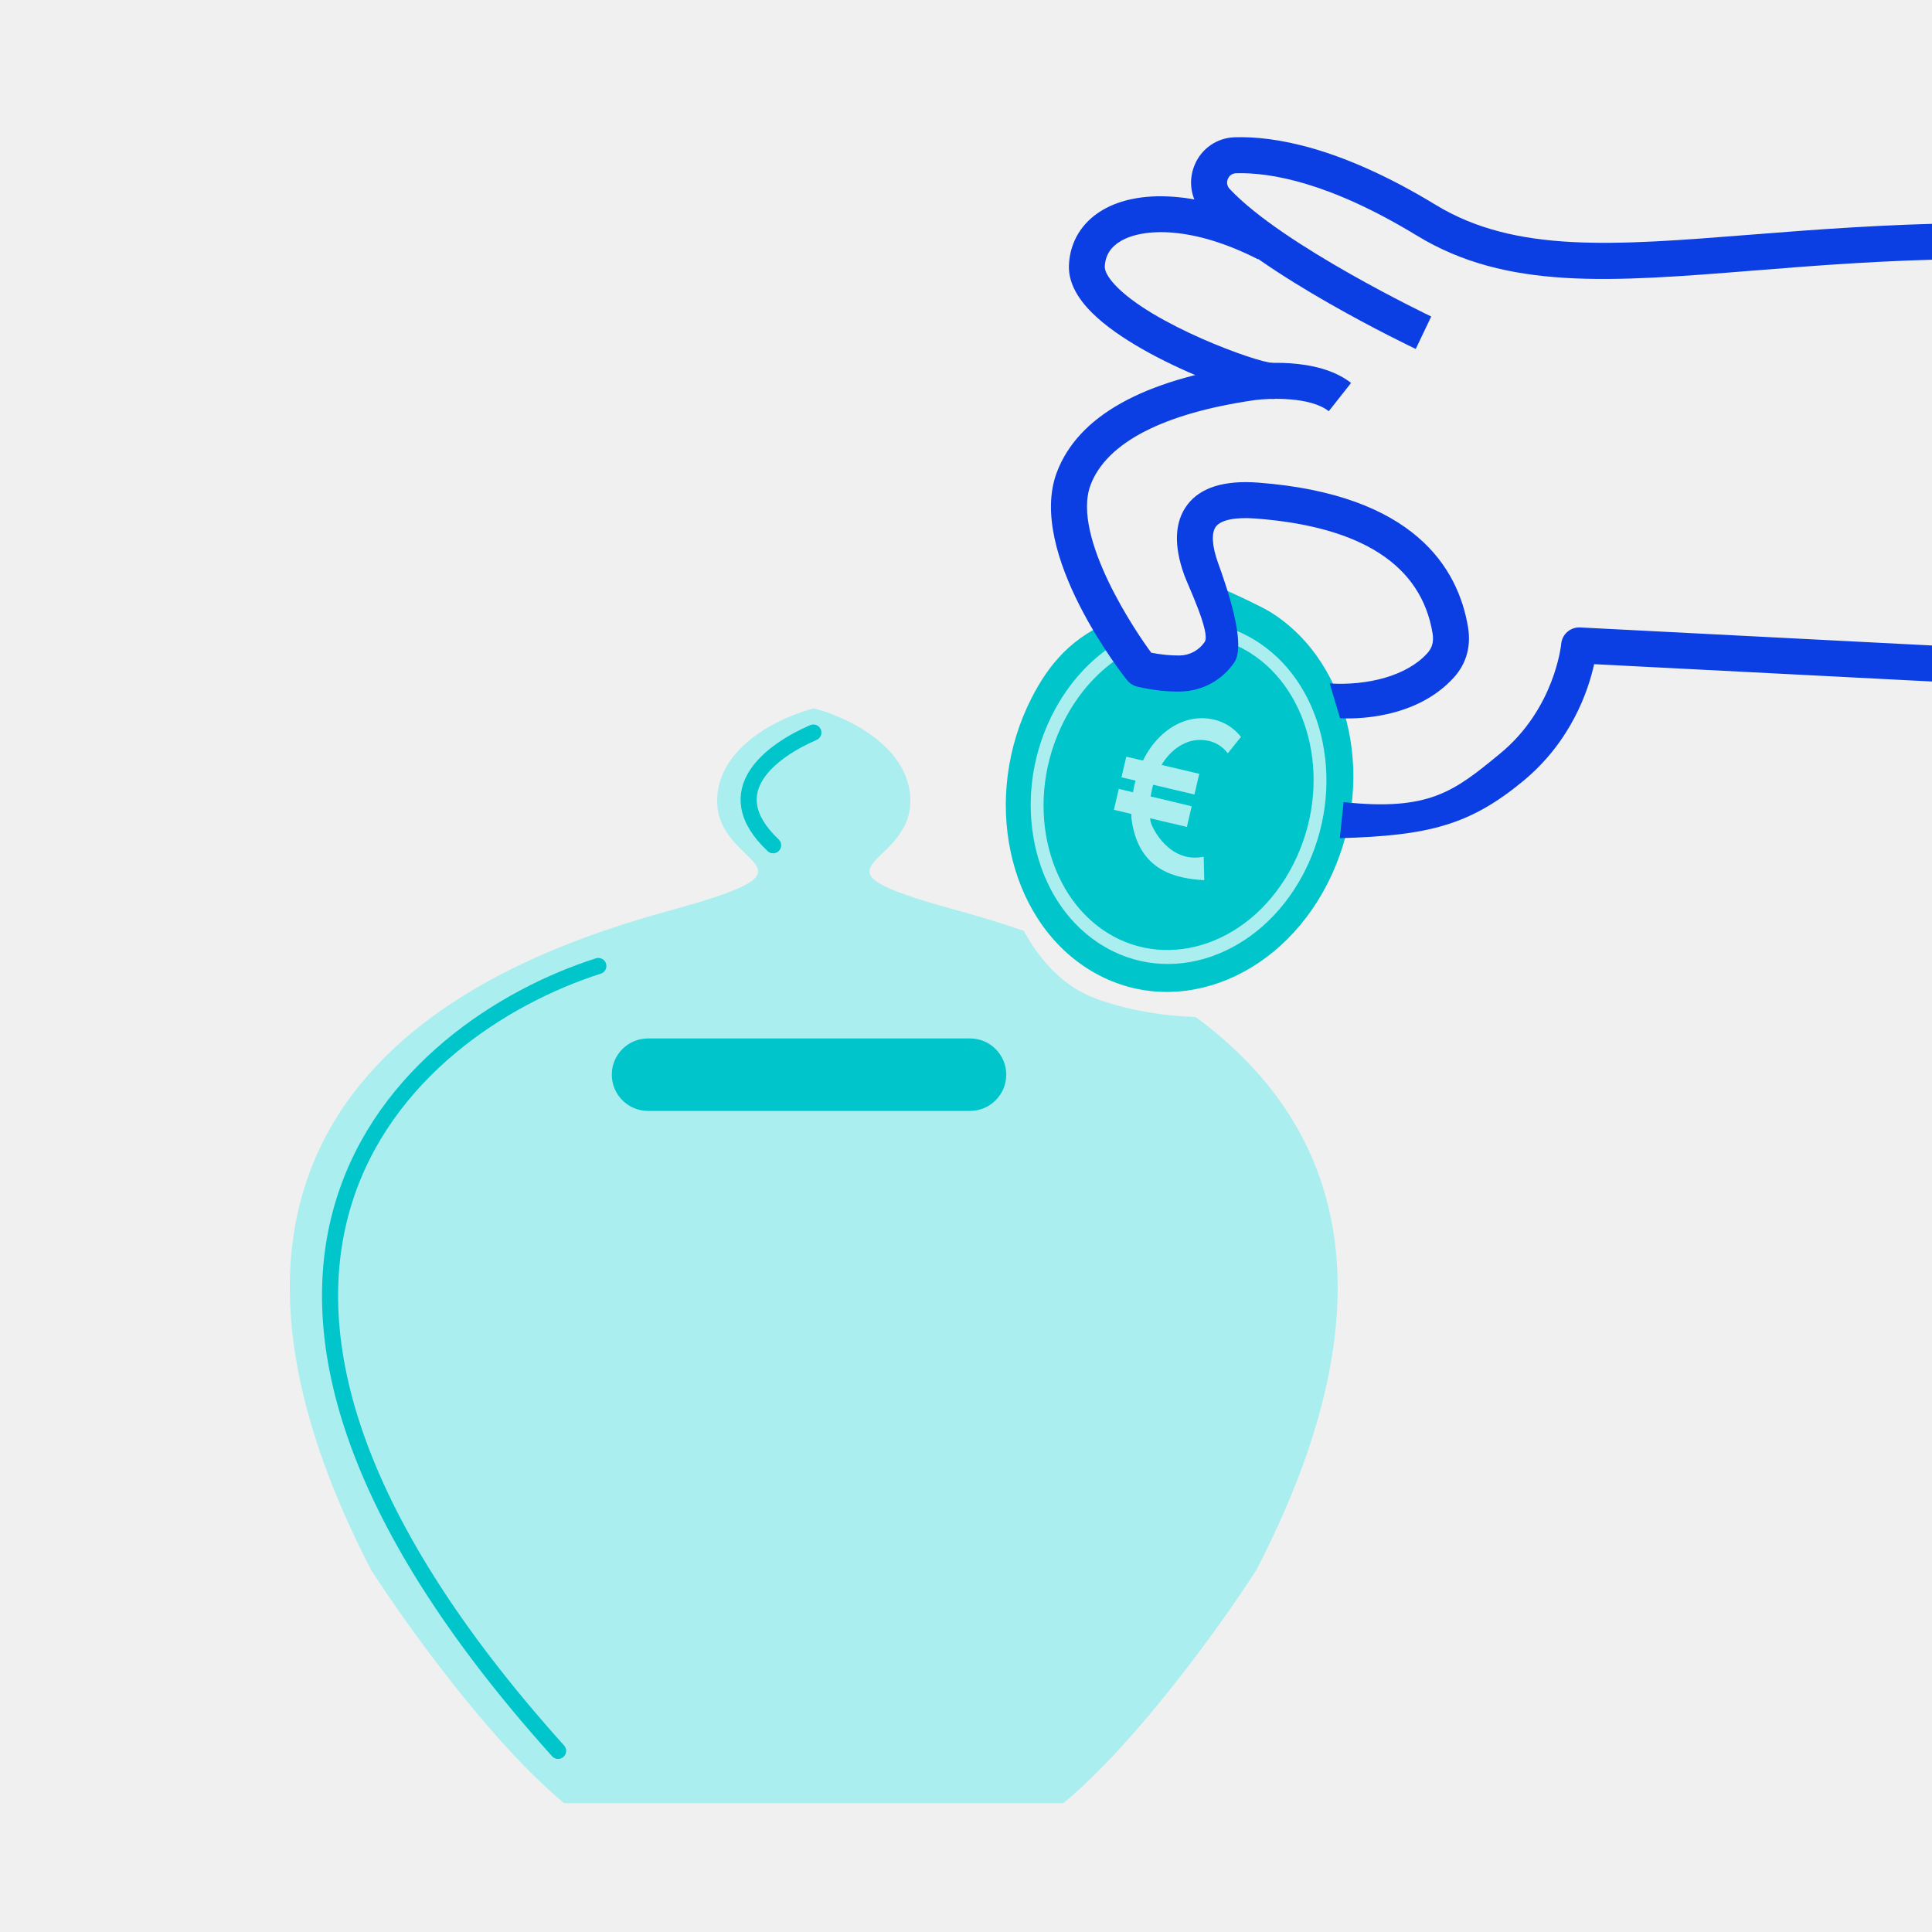
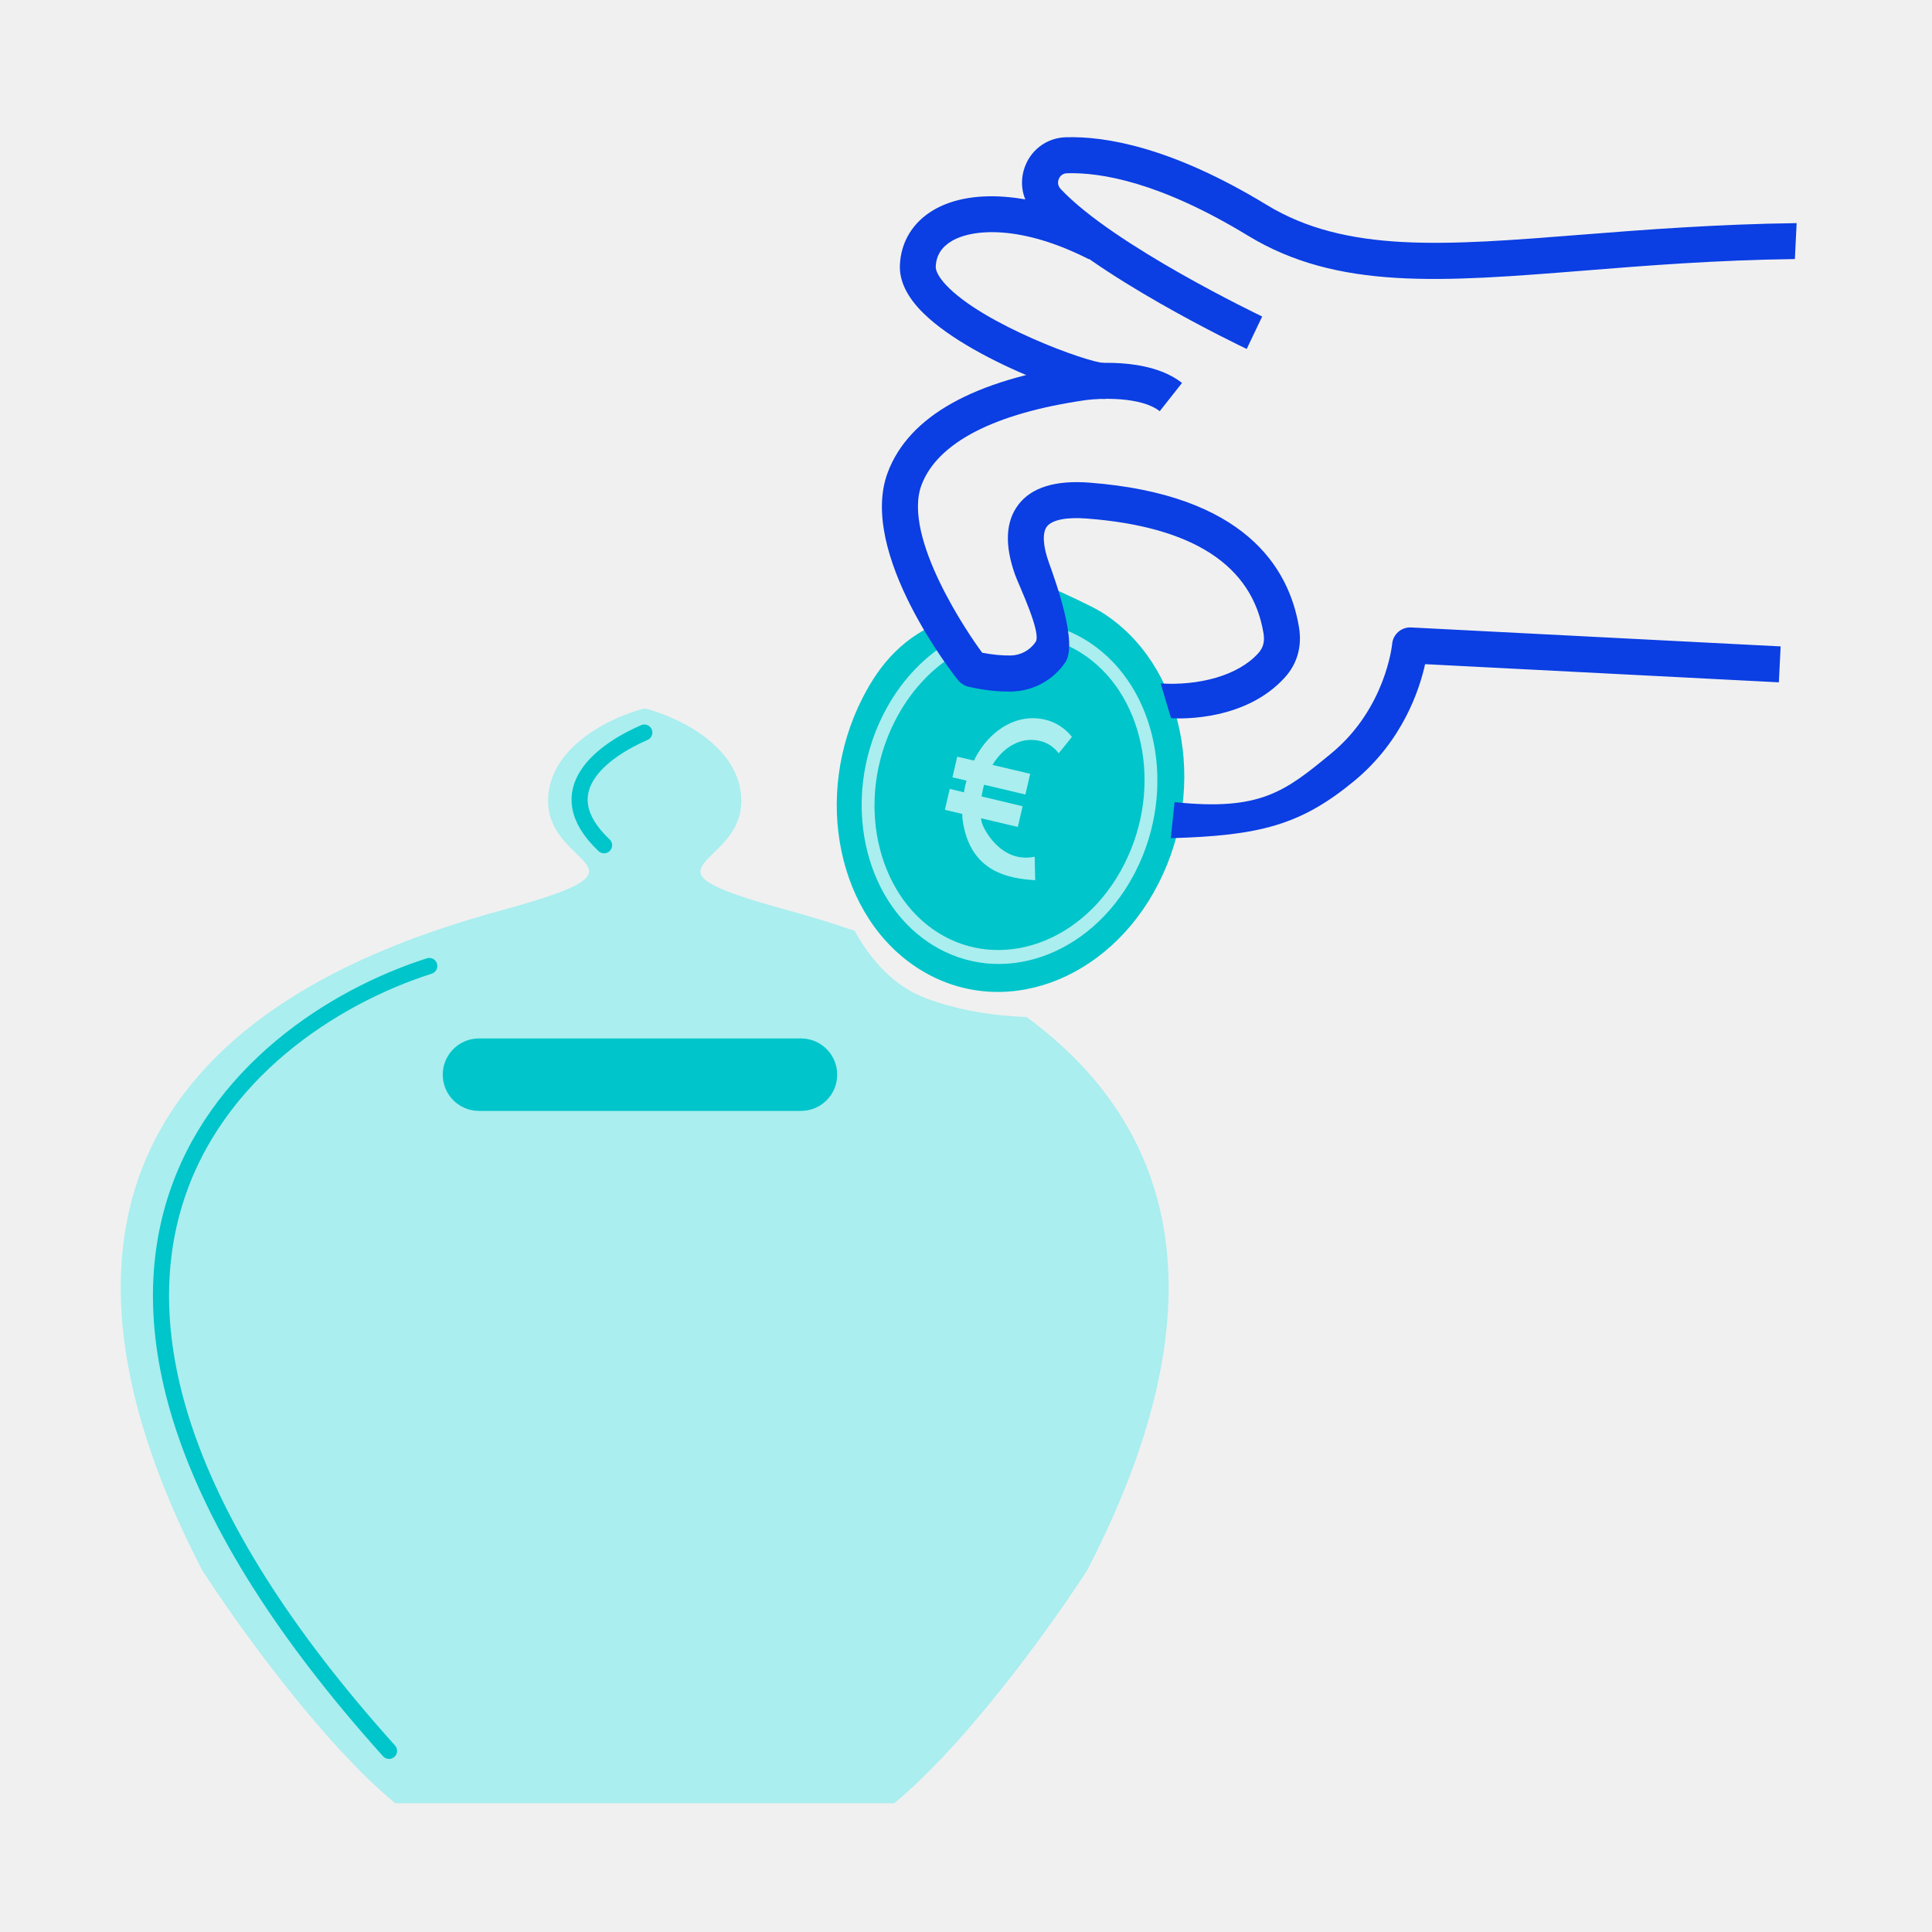
- <svg xmlns="http://www.w3.org/2000/svg" fill="none" viewBox="0 0 240 240">
-   <g clip-path="url(#a)">
-     <path fill="#00C5CA" d="M151.5 73c1.156.432 5.244 2.36 6.34 3.046 10.153 6.36 13.322 21.446 7.077 33.695-6.245 12.25-19.539 17.023-29.692 10.663-10.154-6.36-13.324-21.446-7.079-33.696 2.167-4.25 5.11-7.725 10.354-9.708l2 5.458 6 2.042 4-2.042L152 80z" />
-     <path fill="#AAEEEF" d="M150.607 77.474a15.6 15.6 0 0 1 5.423 2.132l.4.26c8.322 5.553 10.853 18.152 5.623 28.412l-.254.485c-5.413 10.064-16.507 13.917-25.012 8.59l-.402-.26c-8.189-5.466-10.77-17.754-5.865-27.922l.244-.49c1.968-3.861 4.759-6.85 7.932-8.806l.529 1.372.302.136c-2.917 1.797-5.505 4.558-7.353 8.181-4.997 9.802-2.316 21.491 5.368 26.305 7.685 4.813 18.101 1.328 23.099-8.474 4.997-9.802 2.318-21.492-5.367-26.305a14 14 0 0 0-4.071-1.734l.004-.02z" />
-     <path fill="#AAEEEF" d="m149.529 106.424.068 2.918c-3.108-.205-8.197-.871-9.043-7.68-.014-.18-.011-.37-.016-.552l-2.162-.512.605-2.6 1.765.425c.054-.314.114-.635.189-.957.039-.167.091-.328.134-.494l-1.753-.408.597-2.565 2.072.482c.135-.276.274-.543.426-.797q.98-1.653 2.33-2.75c.902-.733 1.869-1.232 2.908-1.506a6.56 6.56 0 0 1 3.183-.03 5.9 5.9 0 0 1 1.827.775q.86.546 1.5 1.368l-1.639 2.037a4.2 4.2 0 0 0-1.053-.988 3.9 3.9 0 0 0-1.253-.54c-1.055-.246-2.055-.158-3.013.272q-1.435.642-2.51 2.096a7 7 0 0 0-.403.604l4.689 1.105-.599 2.57-5.129-1.213a13 13 0 0 0-.313 1.453l5.099 1.219-.598 2.569-4.57-1.077q.016.168.045.332c.149.9 2.424 5.333 6.617 4.444" />
-     <path fill="#0B3EE3" d="M140.925 85.177a2.3 2.3 0 0 1-.864-.624c-.392-.455-12.562-15.842-8.778-25.878 2.637-6.983 10.7-11.484 23.97-13.402.855-.115 8.361-1.03 12.581 2.298l-2.768 3.51c-2.325-1.837-7.414-1.619-9.182-1.381-11.343 1.632-18.413 5.276-20.406 10.535-2.456 6.49 5.922 18.714 7.539 20.851 1.252.241 2.432.355 3.517.342a3.82 3.82 0 0 0 3.114-1.68c.771-1.115-2.08-7.038-2.542-8.325-1.327-3.7-1.193-6.635.397-8.727 1.627-2.145 4.592-3.061 8.804-2.742 19.31 1.468 24.834 10.576 26.057 17.962.398 2.369-.212 4.531-1.75 6.234-4.815 5.332-12.685 5.161-14.145 5.067l-1.289-4.315c4.683.287 9.582-.93 12.126-3.757.627-.696.821-1.458.649-2.495-1.406-8.447-8.809-13.242-21.991-14.239-2.496-.19-4.281.17-4.915 1-.586.776-.499 2.413.259 4.508.954 2.642 3.596 10.076 2.018 12.37a8.27 8.27 0 0 1-6.711 3.617c-1.668.03-3.47-.172-5.361-.612a3 3 0 0 1-.33-.105zm45.417 8.438c-5.713 4.706-8.786 7.157-19.434 6.027l-.469 4.479c10.971-.313 16.119-1.589 22.801-7.12 5.97-4.94 8.071-11.245 8.79-14.497l43.945 2.257.22-4.463-45.919-2.355a2.25 2.25 0 0 0-2.338 2.043c-.004.078-.788 8.037-7.596 13.629" />
-     <path fill="#0B3EE3" d="M149.428 46.988c-4.912-1.998-10.516-4.937-13.695-8.058-2.048-2.002-3.033-4.03-2.946-6.017.132-2.901 1.627-5.333 4.207-6.839 4.917-2.866 13.087-2.05 21.301 2.147l-2.03 3.983c-8.238-4.198-14.317-3.85-17.023-2.272-1.279.754-1.934 1.784-2.002 3.178-.028.558.435 1.386 1.252 2.266 4.577 4.934 17.632 9.65 19.642 9.715l.227 4.463c-1.323.08-4.898-.913-8.944-2.555z" />
-     <path fill="#0B3EE3" d="M175.869 43.35c-.775-.375-19.21-9.17-26.382-16.827-1.529-1.641-1.952-3.944-1.09-6.015a5.54 5.54 0 0 1 5.003-3.456c4.839-.152 13.094 1.183 24.952 8.401 9.903 6.025 22.165 5.042 39.143 3.699 7.747-.614 16.808-1.307 26.69-1.435l-.22 4.463c-9.737.124-18.439.813-26.12 1.43-17.809 1.425-30.677 2.445-41.818-4.335-10.913-6.645-18.256-7.88-22.49-7.753-.661.023-.92.503-1.008.7a1.14 1.14 0 0 0 .229 1.252c6.588 7.036 24.858 15.756 25.033 15.843l-1.922 4.032Z" />
-     <path fill="#AAEEEF" d="M101.474 88.102c4.106 1.132 11.614 4.81 11.614 11.398 0 8.5-14.5 8 5.5 13.5a142 142 0 0 1 8.58 2.626c2.042 3.708 4.923 6.908 8.832 8.374 3.895 1.461 8.264 2.183 12.526 2.34 15.772 11.597 26.495 32.015 7.562 68.66-4.167 6.5-14.8 21.4-24 29h-62c-9.2-7.6-19.833-22.5-24-29-31-60 17.5-76.5 37.5-82 19.998-5.5 5.5-5 5.5-13.5 0-6.8 8-10.5 12-11.5z" />
-     <rect width="49" height="9" x="76" y="129" fill="#00C5CA" rx="4.5" />
-     <path stroke="#00C5CA" stroke-linecap="round" stroke-width="2" d="M74.328 120c-24 7.667-58.6 37.9-5 97.5M101.039 91c-5 2.167-12.198 7.2-4.998 14" />
-   </g>
-   <defs>
-     <clipPath id="a">
-       <path fill="#fff" d="M0 0h240v240H0z" />
-     </clipPath>
-   </defs>
+ <svg xmlns="http://www.w3.org/2000/svg" viewBox="0 0 240 240" fill="none">
+   <path d="M130.5 73c1.156.432 5.244 2.36 6.34 3.046 10.153 6.36 13.322 21.446 7.077 33.696s-19.539 17.023-29.692 10.662c-10.154-6.36-13.324-21.446-7.079-33.696 2.167-4.25 5.11-7.725 10.354-9.708l2 5.458 6 2.042 4-2.042L131 80z" fill="#00C5CA" />
+   <path d="M129.606 77.474a15.6 15.6 0 0 1 5.423 2.132l.401.26c8.321 5.554 10.853 18.152 5.622 28.413l-.254.484c-5.413 10.063-16.507 13.917-25.012 8.59l-.402-.26c-8.189-5.466-10.77-17.755-5.864-27.923l.243-.49c1.968-3.86 4.759-6.848 7.932-8.805l.53 1.372.301.137c-2.917 1.797-5.505 4.556-7.352 8.18-4.997 9.802-2.317 21.491 5.368 26.305 7.684 4.814 18.101 1.328 23.098-8.474 4.998-9.802 2.318-21.491-5.367-26.305a14 14 0 0 0-4.071-1.733l.005-.02z" fill="#AAEEEF" />
+   <path d="m128.529 106.424.068 2.918c-3.108-.205-8.197-.871-9.043-7.68-.014-.18-.011-.37-.016-.552l-2.162-.512.605-2.6 1.765.425c.054-.314.114-.635.189-.957.039-.167.091-.328.134-.494l-1.753-.408.597-2.565 2.072.482c.135-.276.274-.543.426-.797q.98-1.653 2.33-2.75c.902-.733 1.869-1.232 2.908-1.506a6.56 6.56 0 0 1 3.183-.03q.967.226 1.827.775.86.546 1.5 1.368l-1.639 2.037a4.2 4.2 0 0 0-1.053-.988 3.9 3.9 0 0 0-1.253-.54c-1.055-.246-2.055-.158-3.013.272q-1.435.642-2.51 2.096a7 7 0 0 0-.403.604l4.689 1.105-.599 2.57-5.129-1.213q-.066.237-.124.483-.115.493-.189.97l5.099 1.219-.598 2.569-4.57-1.077q.016.168.045.332c.149.9 2.424 5.333 6.617 4.444" fill="#AAEEEF" />
+   <path d="M119.925 85.177a2.3 2.3 0 0 1-.864-.624c-.392-.455-12.562-15.842-8.778-25.878 2.637-6.983 10.7-11.484 23.97-13.402.855-.115 8.361-1.03 12.581 2.298l-2.768 3.51c-2.325-1.837-7.414-1.619-9.182-1.381-11.343 1.632-18.413 5.276-20.406 10.535-2.456 6.49 5.922 18.714 7.539 20.851 1.252.241 2.432.355 3.517.342a3.82 3.82 0 0 0 3.114-1.68c.771-1.115-2.08-7.038-2.542-8.325-1.327-3.7-1.193-6.635.397-8.727 1.627-2.145 4.592-3.061 8.804-2.742 19.31 1.468 24.834 10.576 26.057 17.963.398 2.368-.212 4.53-1.75 6.233-4.815 5.332-12.685 5.161-14.145 5.067l-1.289-4.315c4.683.287 9.582-.93 12.126-3.757.627-.696.821-1.458.649-2.495-1.406-8.447-8.809-13.242-21.991-14.239-2.496-.19-4.281.17-4.915 1-.586.776-.499 2.413.259 4.508.954 2.642 3.596 10.076 2.018 12.37a8.27 8.27 0 0 1-6.711 3.617c-1.668.03-3.47-.172-5.361-.612a3 3 0 0 1-.33-.105zm45.418 8.438c-5.713 4.706-8.786 7.157-19.434 6.027l-.469 4.479c10.97-.313 16.118-1.589 22.8-7.12 5.97-4.94 8.071-11.245 8.791-14.497l43.945 2.257.22-4.462-45.92-2.356a2.25 2.25 0 0 0-2.338 2.044c-.004.078-.788 8.036-7.595 13.628" fill="#0B3EE3" />
+   <path d="M128.429 46.988c-4.912-1.998-10.516-4.937-13.695-8.058-2.048-2.002-3.033-4.03-2.946-6.017.132-2.901 1.627-5.333 4.207-6.839 4.917-2.866 13.087-2.05 21.301 2.147l-2.03 3.983c-8.238-4.198-14.317-3.85-17.023-2.272-1.279.754-1.934 1.784-2.002 3.178-.028.558.434 1.386 1.252 2.266 4.577 4.934 17.632 9.65 19.642 9.715l.227 4.463c-1.323.08-4.898-.913-8.944-2.555z" fill="#0B3EE3" />
+   <path d="M154.87 43.349c-.776-.374-19.211-9.169-26.382-16.826-1.53-1.641-1.953-3.944-1.09-6.015a5.54 5.54 0 0 1 5.002-3.456c4.839-.152 13.095 1.183 24.952 8.401 9.903 6.025 22.165 5.042 39.143 3.698 7.748-.613 16.808-1.306 26.69-1.434l-.22 4.463c-9.737.124-18.439.813-26.12 1.43-17.809 1.424-30.677 2.445-41.818-4.335-10.912-6.645-18.256-7.88-22.49-7.753-.661.023-.919.503-1.007.7-.089.208-.239.76.229 1.252 6.587 7.036 24.857 15.756 25.032 15.843z" fill="#0B3EE3" />
+   <path d="M80.474 88.102c4.106 1.132 11.614 4.81 11.614 11.398 0 8.5-14.5 8 5.5 13.5a142 142 0 0 1 8.58 2.626c2.042 3.708 4.923 6.908 8.832 8.374 3.895 1.461 8.264 2.183 12.526 2.34 15.772 11.597 26.495 32.015 7.562 68.66-4.167 6.5-14.8 21.4-24 29h-62c-9.2-7.6-19.833-22.5-24-29-31-60 17.5-76.5 37.5-82 19.998-5.5 5.5-5 5.5-13.5 0-6.8 8-10.5 12-11.5z" fill="#AAEEEF" />
+   <rect x="55" y="129" width="49" height="9" rx="4.5" fill="#00C5CA" />
+   <path d="M53.328 120c-24 7.667-58.6 37.9-5 97.5M80.04 91c-5 2.167-12.2 7.2-5 14" stroke="#00C5CA" stroke-width="2" stroke-linecap="round" />
</svg>
